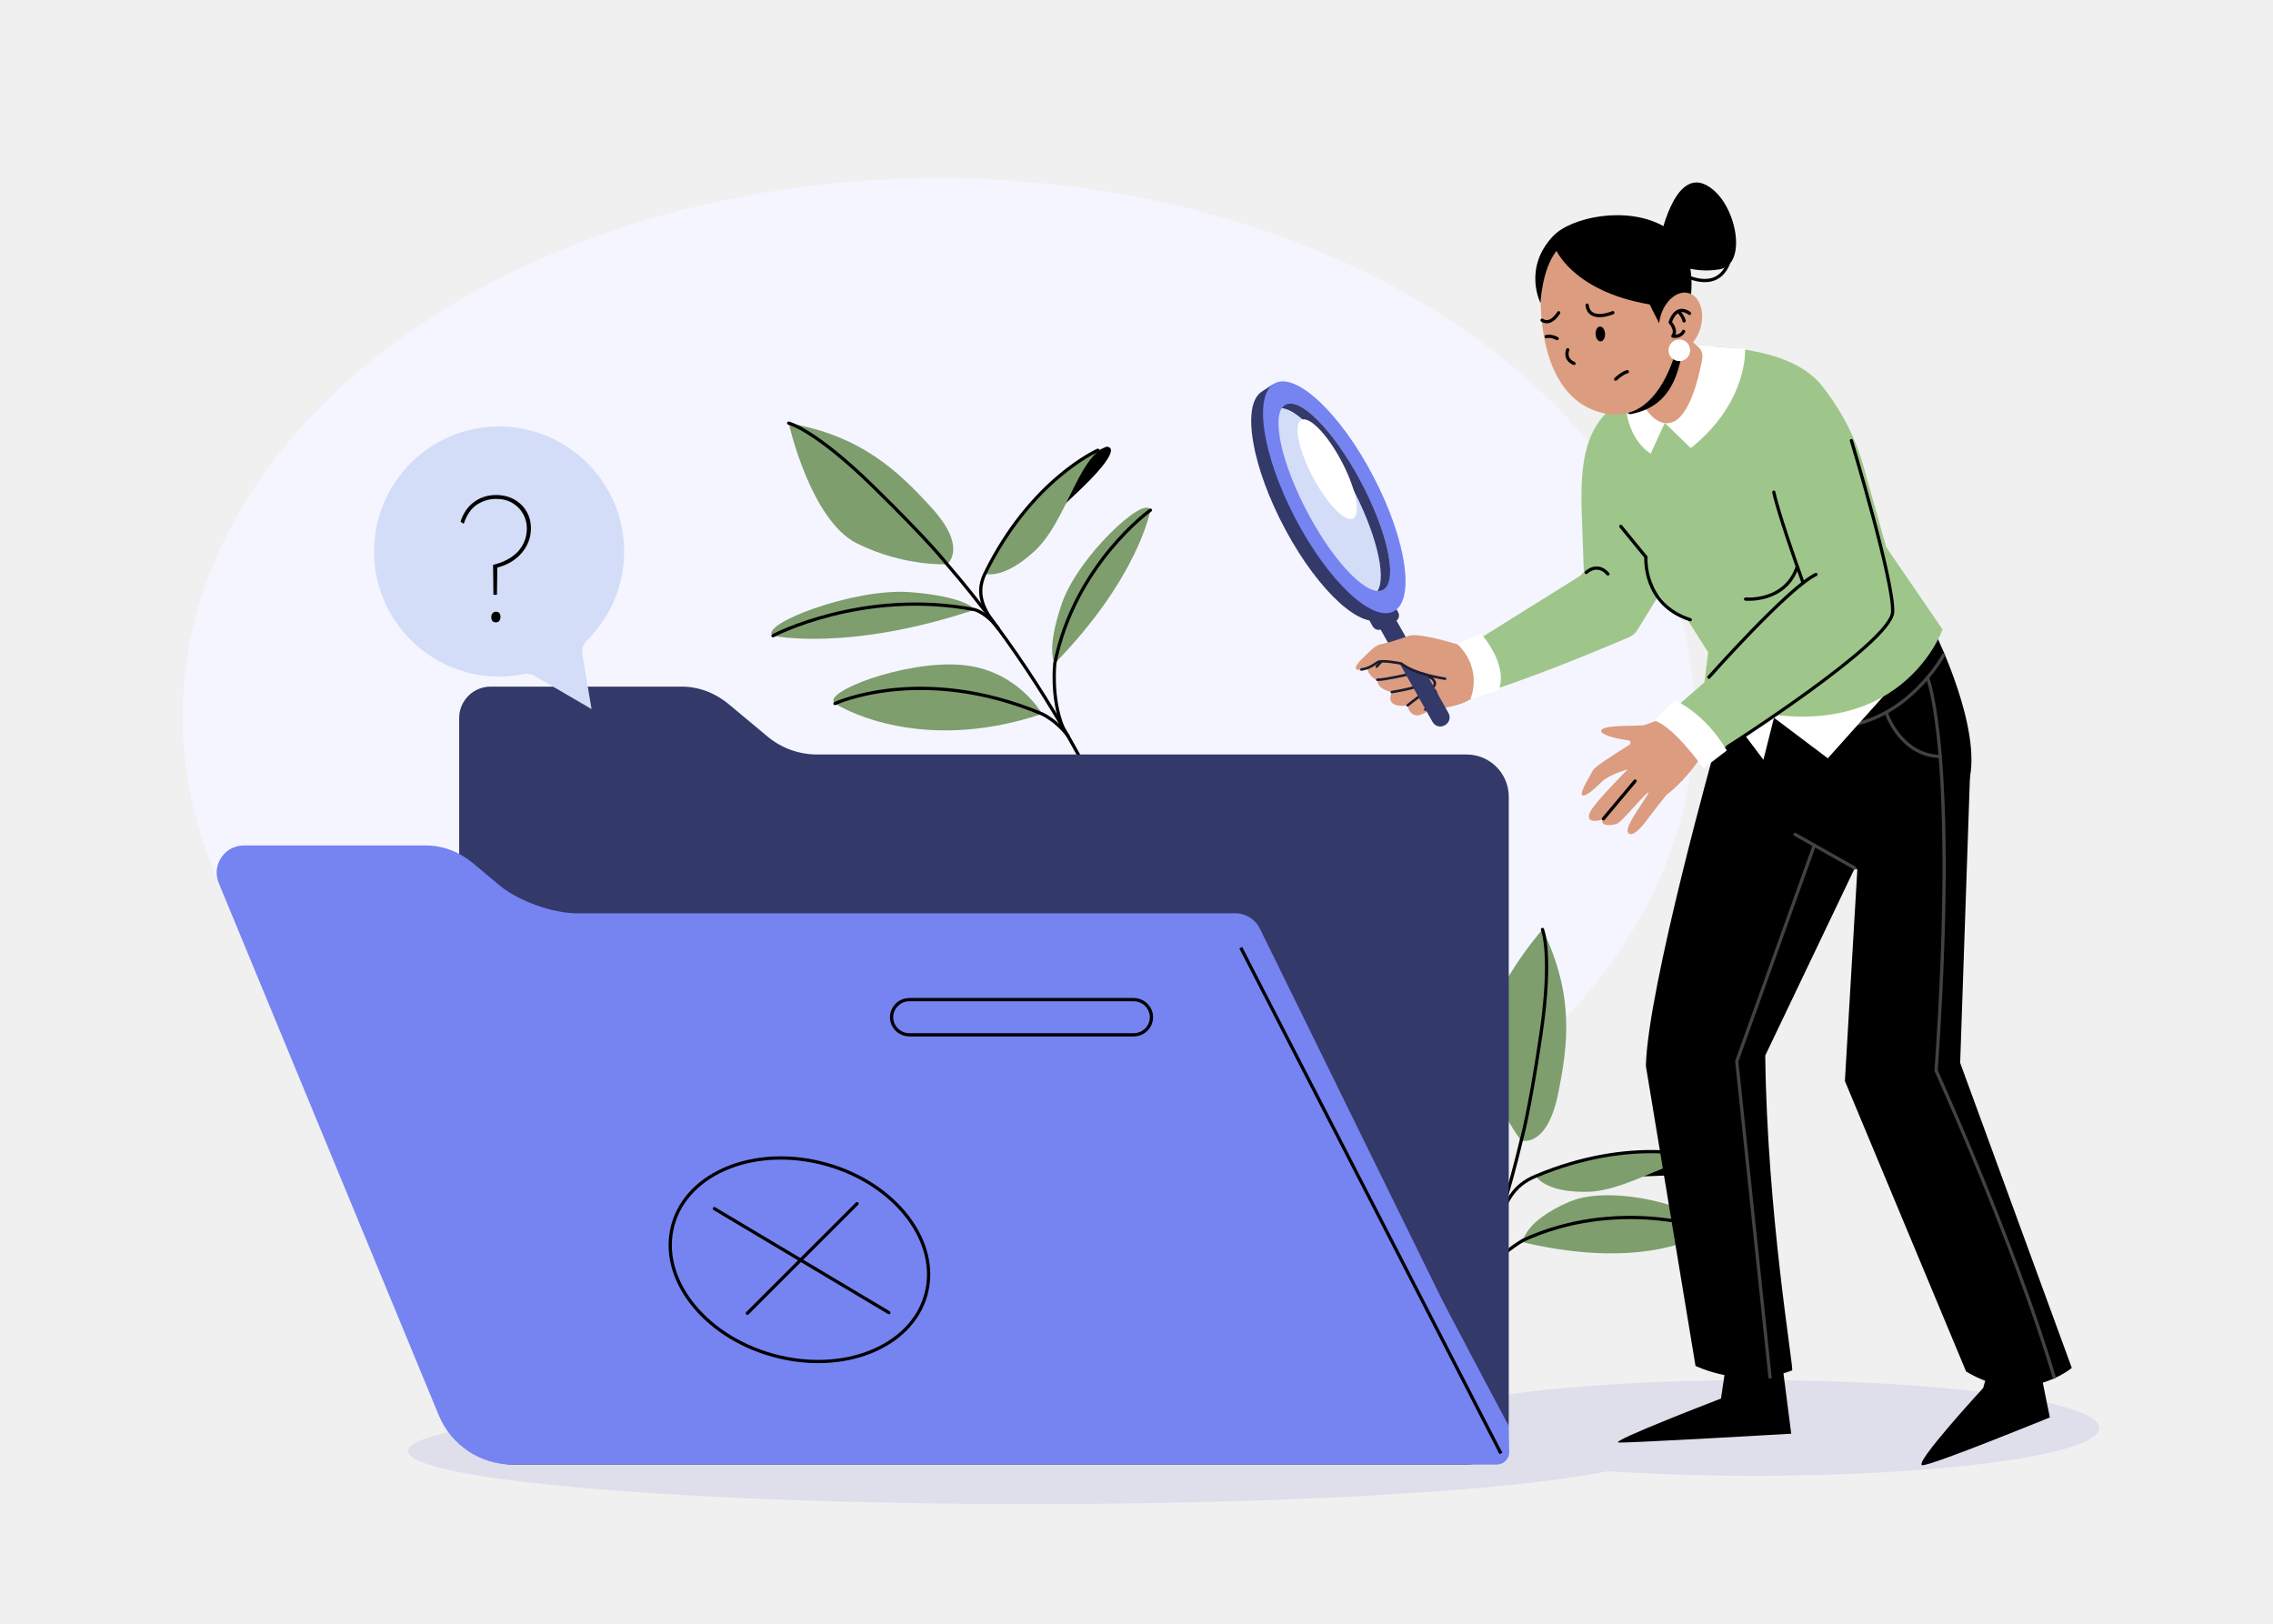
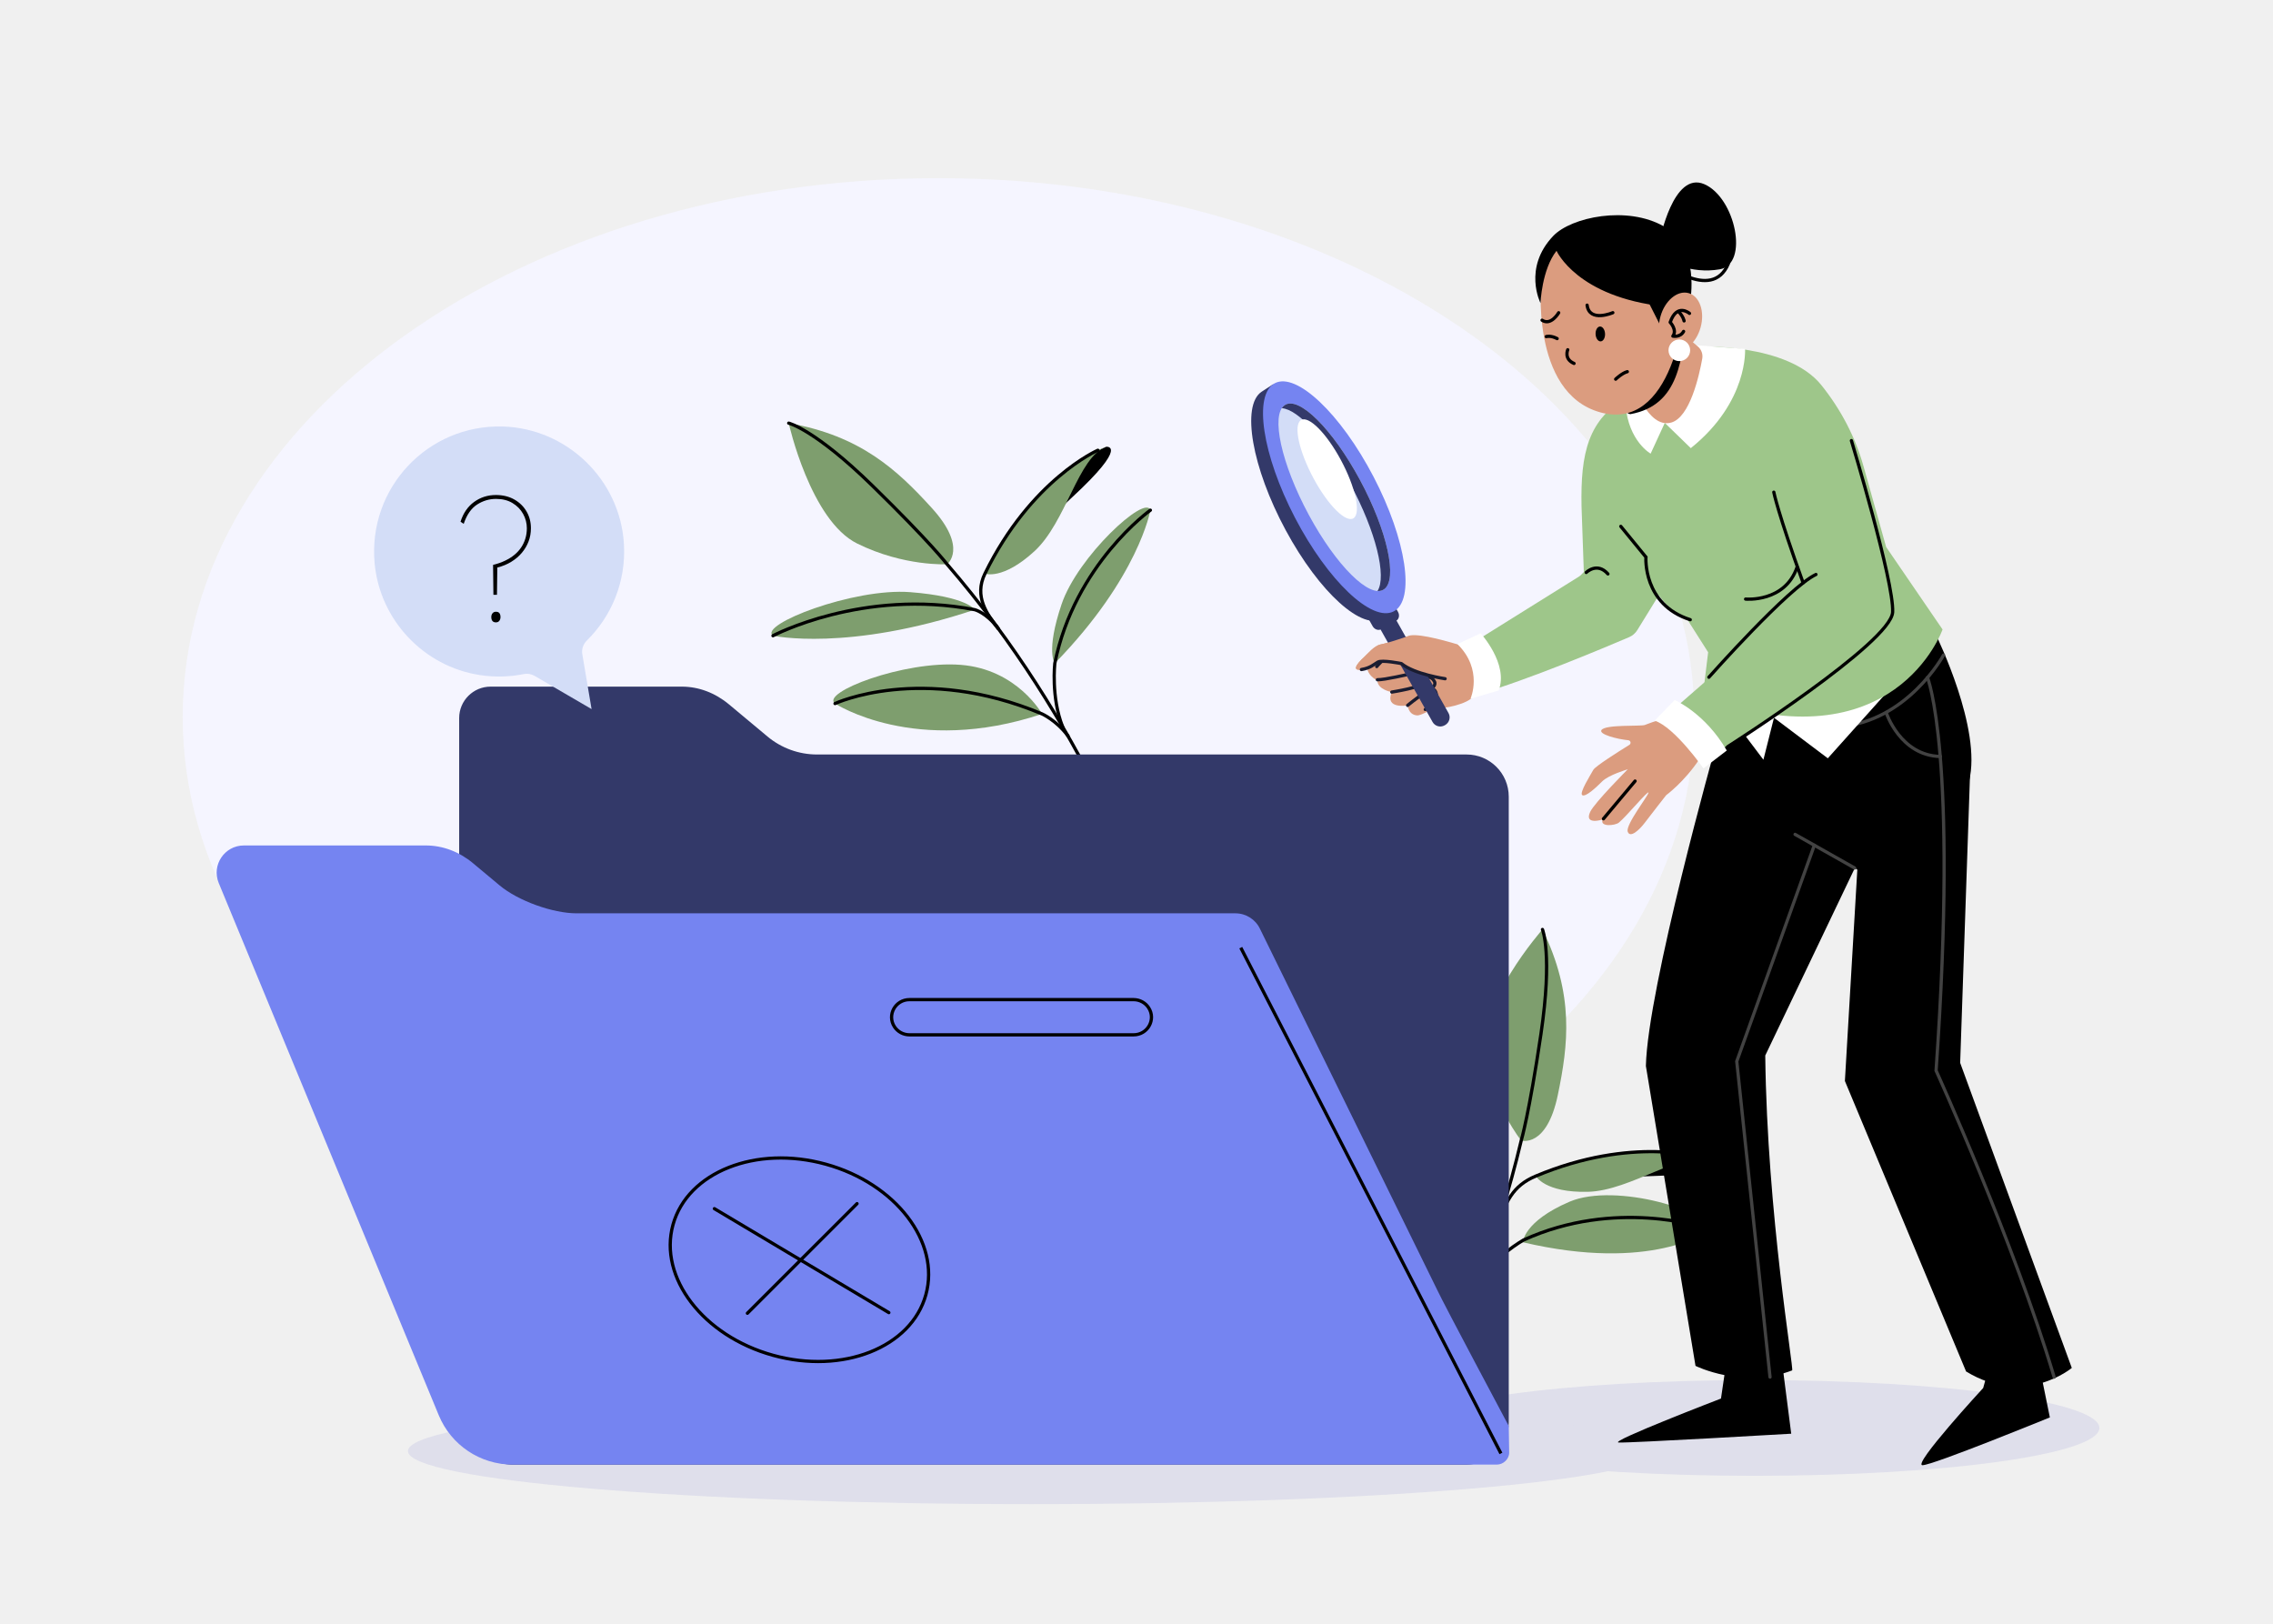
<svg xmlns="http://www.w3.org/2000/svg" version="1.1" x="0px" y="0px" viewBox="0 0 700 500" style="enable-background:new 0 0 700 500;" xml:space="preserve">
  <g id="BACKGROUND">
    <ellipse style="fill:#F5F5FF;" cx="289.02" cy="220.777" rx="232.754" ry="165.915" />
  </g>
  <g id="OBJECTS">
    <ellipse style="fill:#DFDFEB;" cx="540.283" cy="439.709" rx="106.251" ry="14.741" />
    <ellipse style="fill:#DFDFEB;" cx="317.581" cy="446.822" rx="191.948" ry="16.346" />
    <g>
      <path style="fill:#7E9E6E;" d="M354.278,157.1c0,0-3.552,20.617-29.434,47.155c0,0-2.86-3.54,2.089-18.207    C331.881,171.381,352.802,152.106,354.278,157.1z" />
      <path style="fill:none;stroke:#000000;stroke-linecap:round;stroke-miterlimit:10;" d="M354.278,157.1    c0,0-23.29,16.659-29.434,47.155c0,0-1.191,10.458,2.393,19.52" />
      <path style="fill:#7E9E6E;" d="M291.678,173.754c0,0,6.534-4.951-4.707-17.316c-10.678-11.747-21.983-22.279-44.079-26.139    c0,0,6.669,29.929,21.067,37.063C278.357,174.496,291.678,173.754,291.678,173.754z" />
      <path style="fill:#7E9E6E;" d="M238.046,195.761c0,0,23.053,5.029,62.152-8.019c0,0-2.424-4.042-19.895-5.401    C262.832,180.981,233.496,192.402,238.046,195.761z" />
      <path style="fill:none;stroke:#000000;stroke-linecap:round;stroke-miterlimit:10;" d="M238.046,195.761    c0,0,27.659-14.642,62.152-8.019c0,0,3.548,0.888,7.161,5.714" />
      <path style="fill:#7E9E6E;" d="M257.154,216.648c0,0,24.67,16.239,63.768,3.192c0,0-7.604-13.755-25.074-15.115    C278.377,203.365,252.603,213.289,257.154,216.648z" />
      <path style="fill:none;stroke:#000000;stroke-linecap:round;stroke-miterlimit:10;" d="M257.154,216.648    c0,0,26.59-12.407,63.768,3.192c0,0,4.372,1.946,7.985,6.772" />
      <path d="M340.658,137.578c0,0,7.281-0.872-10.486,15.563c-16.777,15.52-14.644,15.641-14.644,15.641    S321.894,145.559,340.658,137.578z" />
      <path style="fill:#7E9E6E;" d="M303.323,176.643c0,0,5.438,2.097,15.246-6.904c9.808-9.001,13.464-29.061,22.089-32.161    C340.658,137.578,319.02,144.568,303.323,176.643z" />
      <path style="fill:none;stroke:#000000;stroke-linecap:round;stroke-miterlimit:10;" d="M338.985,245.566    c-11.063-22.284-26.422-47.6-47.307-71.811c0,0-5.131-6.719-22.956-24.138c-17.825-17.419-25.83-19.317-25.83-19.317" />
      <path style="fill:none;stroke:#000000;stroke-linecap:round;stroke-miterlimit:10;" d="M338.103,138.646    c0,0-20.59,8.985-34.779,37.997c-3.437,7.029,0.675,12.591,4.036,16.813" />
    </g>
    <g>
      <path style="fill:#7E9E6E;" d="M525.859,379.153c0,0-17.209,12.699-56.862,3.379c0,0,0.105-6.36,14.336-12.477    C497.565,363.937,528.109,373.263,525.859,379.153z" />
      <path style="fill:none;stroke:#000000;stroke-linecap:round;stroke-miterlimit:10;" d="M524.629,377.995    c0,0-27.158-9.077-55.454,3.849c0,0-9.166,5.175-14.398,13.396" />
      <path style="fill:#7E9E6E;" d="M468.48,351.215c0,0,7.844,2.383,11.256-13.975c3.242-15.54,5.134-30.875-4.712-51.03    c0,0-20.316,22.967-17.64,38.811C460.06,340.866,468.48,351.215,468.48,351.215z" />
      <path d="M526.807,357.347c0,0,6.052,4.14-18.142,4.802c-22.845,0.626-21.321,2.122-21.321,2.122S507.431,350.991,526.807,357.347z    " />
      <path style="fill:#7E9E6E;" d="M472.984,362.147c0,0,2.71,5.16,16.019,4.848c13.309-0.312,29.274-12.996,37.805-9.648    C526.807,357.347,505.922,348.353,472.984,362.147z" />
      <path style="fill:none;stroke:#000000;stroke-linecap:round;stroke-miterlimit:10;" d="M438.111,431.667    c11.548-22.037,23.027-49.332,30.369-80.452c0,0,2.428-8.098,6.067-32.754c3.639-24.656,0.477-32.251,0.477-32.251" />
      <path style="fill:none;stroke:#000000;stroke-linecap:round;stroke-miterlimit:10;" d="M524.181,356.467    c0,0-21.41-6.803-51.197,5.679c-7.216,3.024-9.264,7.799-12.314,16.651" />
    </g>
    <g>
      <path style="fill:#333969;" d="M251.612,232.331c-5.57,0-10.962-1.954-15.239-5.523l-11.865-9.901    c-4.27-3.563-9.342-5.472-14.538-5.472h-58.887c-5.344,0-9.676,4.332-9.676,9.676v11.22V434.3c0,9.221,7.475,16.696,16.696,16.696    h293.551c7.172,0,12.986-5.814,12.986-12.987V245.318c0-7.172-5.814-12.986-12.986-12.986H251.612z" />
      <path style="fill:#7584F1;" d="M464.639,439.097c0,0-19.978-37.474-21.976-41.778l-54.599-111.232    c-1.372-2.956-4.335-4.847-7.594-4.847H177.576c-7.376,0-18.044-3.866-23.708-8.592l-8.187-6.832    c-4.27-3.563-9.342-5.472-14.538-5.472H75.102c-5.965,0-10.017,6.06-7.738,11.572l67.766,163.899    c3.799,9.187,12.76,15.179,22.701,15.179h303.143c1.976,0,3.801-1.693,3.8-3.669L464.639,439.097z" />
      <line style="fill:none;stroke:#000000;stroke-linejoin:round;stroke-miterlimit:10;" x1="382.112" y1="291.818" x2="462.23" y2="447.559" />
      <path style="fill:none;stroke:#000000;stroke-linejoin:round;stroke-miterlimit:10;" d="M349.099,318.656h-69.013    c-1.882,0-3.633-0.947-4.644-2.51v0c-2.332-3.608,0.3-8.331,4.644-8.331h69.013c1.882,0,3.633,0.947,4.644,2.51l0,0    C356.075,313.934,353.443,318.656,349.099,318.656z" />
      <g>
        <g>
          <line style="fill:none;stroke:#000000;stroke-linecap:round;stroke-linejoin:round;stroke-miterlimit:10;" x1="220.002" y1="372.184" x2="273.735" y2="404.197" />
          <line style="fill:none;stroke:#000000;stroke-linecap:round;stroke-linejoin:round;stroke-miterlimit:10;" x1="263.935" y1="370.641" x2="230.171" y2="404.39" />
        </g>
        <ellipse transform="matrix(0.2666 -0.9638 0.9638 0.2666 -193.3339 521.7817)" style="fill:none;stroke:#000000;stroke-linecap:round;stroke-linejoin:round;stroke-miterlimit:10;" cx="246.202" cy="387.933" rx="30.525" ry="40.403" />
      </g>
    </g>
    <g>
      <g>
        <path style="fill:#DB9C7F;" d="M524.377,232.436c1.289-5.57-4.638-12.514-10.249-11.419c-4.568,0.891-6.842,1.986-7.575,2.228     c-1.435,0.473-12.143-0.224-13.369,1.56c-0.888,1.292,4.698,2.784,8.271,3.139c0.736,0.073,0.953,1.035,0.324,1.424     c-3.511,2.177-10.501,6.602-11.095,7.695c-0.797,1.465-4.428,7.162-3.405,7.794c1.023,0.633,4.117-2.213,6.127-4.233     c2.011-2.02,7.886-3.738,7.886-3.738s-10.215,10.253-11.562,13.096c-2.005,4.233,3.813,2.377,3.813,2.377     c-0.911,2.392,3.861,1.868,4.989,0.965c2.228-1.783,9.115-10.093,9.135-9.247c0.02,0.847-7.115,9.902-6.392,12.017     c0.723,2.115,3.609-0.539,5.278-2.77c1.67-2.231,6.573-8.467,6.573-8.467s5.57-4.066,10.22-11.089     C523.383,233.712,524.362,232.502,524.377,232.436z" />
        <line style="fill:none;stroke:#000000;stroke-linecap:round;stroke-miterlimit:10;" x1="493.797" y1="252.129" x2="503.544" y2="240.513" />
      </g>
      <path style="fill:#9EC68A;" d="M451.104,199.487l35.062-21.875c0.217-0.142,0.424-0.299,0.62-0.47l11.562-11.897    c2.517-2.206,6.399-1.692,8.255,1.093l5.667,8.5c1.2,1.8,1.242,4.134,0.107,5.976l-8.138,13.203    c-0.599,0.972-1.476,1.731-2.525,2.181c-6.547,2.804-31.561,13.369-46.481,17.584c-3.705,1.047-7.306-1.969-6.982-5.806    l0.366-4.321C448.76,201.956,449.677,200.419,451.104,199.487z" />
      <path d="M531.854,418.06L530,430.656c0,0-34.743,13.346-31.52,13.539c3.223,0.193,53.151-2.712,53.151-2.712l-2.938-22.867    L531.854,418.06z" />
      <path style="fill:none;stroke:#424242;stroke-miterlimit:10;" d="M541.532,214.226c0,0,2.769,26.648,4.845,28.032    c2.076,1.384,4.845,2.076,4.845,2.076l-4.499-30.454L541.532,214.226z" />
      <path d="M596.396,195.91c0,0,14.082,28.676,9.994,44.653l-78.062-10.738l1.629-29.791L596.396,195.91z" />
      <path style="fill:none;stroke:#424242;stroke-linecap:round;stroke-miterlimit:10;" d="M598.54,201.719    c0,0-11.034,20.433-32.148,22.067" />
      <path style="fill:none;stroke:#424242;stroke-linecap:round;stroke-miterlimit:10;" d="M580.877,219.427    c0,0,4.277,13.245,16.694,13.518" />
      <path d="M528.328,229.825c0,0-20.914,74.457-21.456,98.427l15.281,92.343c0,0,14.577,7.248,29.76,1.391    c0.622-0.24-7.697-47.894-8.282-96.96l43.644-91.319L528.328,229.825z" />
      <path d="M606.734,237.439l-3.074,89.85l34.377,93.935c0,0-14.385,12.153-32.556,1.092l-37.322-89.444l3.828-65.081l-16.265-9.849    l-2.423-28.187L606.734,237.439z" />
      <polygon style="fill:#FFFFFF;" points="546.324,221.017 562.896,233.503 586.653,206.98 528.945,215.224 543.066,233.949   " />
      <path d="M613.746,416.541l-2.999,10.867c0,0-21.918,23.773-18.688,23.773c3.23,0,39.222-14.716,39.222-14.716l-4.614-22.641    L613.746,416.541z" />
      <path style="fill:none;stroke:#424242;stroke-linecap:round;stroke-miterlimit:10;" d="M593.591,208.62    c0,0,9.48,23.303,2.65,121.054c0,0,23.943,52.695,36.358,94.374" />
      <polyline style="fill:none;stroke:#424242;stroke-linecap:round;stroke-miterlimit:10;" points="558.75,260.272 534.855,326.831     545.102,424.048   " />
      <g>
        <g>
          <path style="fill:#DB9C7F;" d="M454.536,212.628c0,0,0.464,2.331-4.697,4.111c-5.161,1.78-8.198,1.215-8.198,1.215      s-11.578-13.656-12.092-14.138c-0.514-0.483,0.361-5.734,3.786-7.837c2.08-1.277,10.146,0.805,16.162,2.637      c4.194,1.277,6.782,5.478,6.077,9.805C455.298,210.122,454.952,211.699,454.536,212.628z" />
          <path style="fill:#DB9C7F;" d="M445.04,209.004c0,0-9.466-1.374-13.466-4.672c0,0-5.978-1.205-7.249-0.451      c-1.27,0.754-2.311,1.825-5.06,2.289c-2.749,0.464-1.92-1.367,0.968-3.963c0.825-0.742,3.033-3.409,4.947-3.77      c2.577-0.485,8.154-2.458,8.154-2.458l11.19,13.378" />
          <path style="fill:#DB9C7F;" d="M441.641,217.954c0,0-3.838,2.408-5.188,2.342c-1.35-0.065-2.625-0.87-2.955-3.088      c0,0-7.148,1.312-4.883-4.097c0,0-4.318-0.7-4.433-3.518c0,0-3.835-1.911-2.996-4.974c0.838-3.064,12.871-2.786,12.871-2.786      l12.768,6.482L441.641,217.954z" />
-           <path style="fill:none;stroke:#1A1C30;stroke-width:0.78;stroke-linecap:round;stroke-linejoin:round;stroke-miterlimit:10;" d="      M438.93,218.466c0,0,3.646-3.233,3.443-4.53c-0.203-1.297-0.888-2.01-1.716-1.761c-1.11,0.333-5.337,3.556-7.159,5.033" />
-           <path style="fill:none;stroke:#1A1C30;stroke-width:0.78;stroke-linecap:round;stroke-linejoin:round;stroke-miterlimit:10;" d="      M428.615,213.111c0,0,9.712-1.516,9.802-2.955c0.09-1.439-0.589-3.337-2.617-2.933c-2.411,0.48-9.324,2.136-11.617,2.091" />
-           <path style="fill:none;stroke:#1A1C30;stroke-width:0.78;stroke-linecap:round;stroke-linejoin:round;stroke-miterlimit:10;" d="      M440.657,212.175c0,0,1.785-1.108,1.079-2.346c-0.706-1.238-1.67-1.673-3.736-1.136" />
-           <path style="fill:none;stroke:#1A1C30;stroke-width:0.78;stroke-linecap:round;stroke-linejoin:round;stroke-miterlimit:10;" d="      M423.987,205.258c0,0,0.531-0.691,1.282-1.397" />
+           <path style="fill:none;stroke:#1A1C30;strokeWidth:0.78;stroke-linecap:round;stroke-linejoin:round;stroke-miterlimit:10;" d="      M438.93,218.466c0,0,3.646-3.233,3.443-4.53c-0.203-1.297-0.888-2.01-1.716-1.761c-1.11,0.333-5.337,3.556-7.159,5.033" />
+           <path style="fill:none;stroke:#1A1C30;strokeWidth:0.78;stroke-linecap:round;stroke-linejoin:round;stroke-miterlimit:10;" d="      M428.615,213.111c0,0,9.712-1.516,9.802-2.955c0.09-1.439-0.589-3.337-2.617-2.933c-2.411,0.48-9.324,2.136-11.617,2.091" />
+           <path style="fill:none;stroke:#1A1C30;strokeWidth:0.78;stroke-linecap:round;stroke-linejoin:round;stroke-miterlimit:10;" d="      M440.657,212.175c0,0,1.785-1.108,1.079-2.346c-0.706-1.238-1.67-1.673-3.736-1.136" />
+           <path style="fill:none;stroke:#1A1C30;strokeWidth:0.78;stroke-linecap:round;stroke-linejoin:round;stroke-miterlimit:10;" d="      M423.987,205.258c0,0,0.531-0.691,1.282-1.397" />
        </g>
        <path style="fill:#333969;" d="M445.048,223.266l-0.167,0.094c-1.308,0.736-2.965,0.272-3.7-1.036l-25.248-44.894l4.903-2.757     l25.248,44.894C446.82,220.874,446.356,222.53,445.048,223.266z" />
        <path style="fill:#333969;" d="M428.414,184.645l2.119,3.768c0.575,1.022,0.315,2.259-0.581,2.762l-4.578,2.575     c-0.896,0.504-2.087,0.083-2.662-0.938l-2.211-3.931" />
        <path style="fill:#333969;" d="M418.618,147.775c-8.758-16.247-19.736-27.431-26.713-27.954l0.231-1.543l-3.646,2.377     c-6.266,4.267-2.936,23.328,7.438,42.573c10.374,19.245,23.863,31.387,30.129,27.12l3.428-2.285l-0.987-1.321     C430.909,179.287,427.146,163.597,418.618,147.775z" />
        <ellipse transform="matrix(0.8868 -0.4621 0.4621 0.8868 -24.2528 207.2254)" style="fill:#7584F1;" cx="410.919" cy="153.124" rx="13.643" ry="39.616" />
        <path style="fill:#D3DDF7;" d="M418.802,147.756c8.443,15.663,11.757,30.763,7.404,33.728     c-4.354,2.965-14.727-7.328-23.17-22.991c-8.443-15.663-11.757-30.763-7.404-33.728     C399.986,121.8,410.359,132.093,418.802,147.756z" />
        <path style="fill:#DB9C7F;" d="M445.04,209.004c0,0-9.466-1.374-13.466-4.672c0,0-5.978-1.205-7.249-0.451     c-1.27,0.754-2.311,1.825-5.06,2.289c-2.749,0.464-1.92-1.367,0.968-3.963c0.825-0.742,3.033-3.409,4.947-3.77     c2.577-0.485,8.154-2.458,8.154-2.458l11.19,13.378" />
-         <path style="fill:none;stroke:#1A1C30;stroke-width:0.78;stroke-linecap:round;stroke-linejoin:round;stroke-miterlimit:10;" d="     M445.04,209.004c0,0-9.466-1.374-13.466-4.672c0,0-5.978-1.205-7.249-0.451c-1.27,0.754-2.311,1.825-5.06,2.289" />
+         <path style="fill:none;stroke:#1A1C30;strokeWidth:0.78;stroke-linecap:round;stroke-linejoin:round;stroke-miterlimit:10;" d="     M445.04,209.004c0,0-9.466-1.374-13.466-4.672c0,0-5.978-1.205-7.249-0.451c-1.27,0.754-2.311,1.825-5.06,2.289" />
        <path style="fill:#333969;" d="M418.802,147.756c-8.443-15.663-18.816-25.956-23.17-22.991c-0.344,0.234-0.634,0.552-0.884,0.932     c5.033,0.306,13.836,9.863,21.18,23.487c7.776,14.426,11.196,28.366,8.287,32.796c0.753,0.046,1.423-0.111,1.989-0.496     C430.559,178.519,427.244,163.418,418.802,147.756z" />
        <path style="fill:#FFFFFF;" d="M412.924,141.617c4.491,8.332,6.254,16.365,3.938,17.942c-2.316,1.577-7.834-3.898-12.325-12.23     c-4.491-8.332-6.254-16.365-3.938-17.942C402.914,127.81,408.433,133.285,412.924,141.617z" />
      </g>
      <path style="fill:#9EC68A;" d="M580.859,168.434l-6.965-24.852c-2.557-9.123-7.038-17.565-12.96-24.961    c-10.489-13.102-38.041-11.91-38.041-11.91l-21.198,15.253c-0.065,0.035-0.13,0.071-0.195,0.107    c-12.481,6.887-14.774,17.511-14.446,33.886l0.773,22.111l14.35-13.704l3.622,4.966c-0.016-0.143-0.03-0.276-0.042-0.405    l1.715,2.7l-1.673-2.294c0.508,4.562,2.887,16.18,13.947,21.608l6.301,9.915l-1.671,13.703    c59.135,21.504,73.862-20.721,73.862-20.721L580.859,168.434z" />
      <path style="fill:none;stroke:#000000;stroke-linecap:round;stroke-miterlimit:10;" d="M499.144,162.084l7.743,9.469    c0,0-1.058,14.594,13.647,19.273" />
      <path style="fill:#9EC68A;" d="M557.91,181.357l-45.008,39.215c0,0,8.912,12.477,12.923,12.923l53.92-34.313" />
      <path style="fill:none;stroke:#000000;stroke-linecap:round;stroke-miterlimit:10;" d="M526.271,208.54    c0,0,24.509-27.629,32.976-31.639" />
      <path style="fill:none;stroke:#000000;stroke-linecap:round;stroke-miterlimit:10;" d="M546.268,151.556    c0,0,1.17,6.183,9.024,27.907" />
      <path style="fill:none;stroke:#000000;stroke-linecap:round;stroke-miterlimit:10;" d="M532.064,229.93    c0,0,50.355-32.085,50.801-41.443c0.446-9.358-12.7-52.806-12.7-52.806" />
      <path style="fill:none;stroke:#000000;stroke-linecap:round;stroke-miterlimit:10;" d="M537.578,184.476    c0,0,12.12,1.141,15.875-9.859" />
      <path style="fill:none;stroke:#000000;stroke-linecap:round;stroke-miterlimit:10;" d="M488.497,176.285    c0,0,3.342-3.342,6.684,0.446" />
      <path style="fill:#FFFFFF;" d="M448.844,198.346l7.13-3.342c0,0,8.69,9.469,5.57,17.602l-8.69,2.562    C452.855,215.169,456.865,206.256,448.844,198.346z" />
      <path style="fill:#FFFFFF;" d="M515.743,215.558c0,0,9.358,4.011,16.042,15.541l-7.186,5.515c0,0-8.857-12.7-15.04-14.706    L515.743,215.558z" />
      <g>
        <path style="fill:#FFFFFF;" d="M507.889,105.267l29.522,2.172c0,0,1.119,16.239-16.709,30.56l-8.006-7.779l-4.362,9.471     c0,0-6.775-3.811-7.688-14.75l1.439-13.281L507.889,105.267z" />
        <path style="fill:#DB9C7F;" d="M522.894,106.71c1.077,0.918,1.588,2.332,1.338,3.725c-0.948,5.285-3.814,18.077-9.56,19.684     c-7.267,2.033-11.799-12.318-11.799-12.318l3.623-25.067L522.894,106.71z" />
        <g>
          <path d="M499.873,112.654l-0.089,3.65c-0.068,0.037-1.309,10.812,2.312,11.227c15.134-2.736,16.086-17.085,17.381-31.325      C519.477,96.207,498.404,109.811,499.873,112.654z" />
          <path style="fill:#DB9C7F;" d="M474.678,85.777c0,0-3.688,35.148,18.147,41.196c21.836,6.049,27.067-29.561,26.314-41.876      c-0.753-12.315-6.242-16.895-21.546-17.447C474.951,66.834,474.678,85.777,474.678,85.777z" />
          <path d="M494.295,102.76c0.062,1.265-0.539,2.324-1.343,2.365c-0.804,0.041-1.506-0.952-1.568-2.217      c-0.062-1.265,0.539-2.324,1.343-2.365C493.531,100.503,494.233,101.495,494.295,102.76z" />
          <path style="fill:none;stroke:#000000;stroke-linecap:round;stroke-miterlimit:10;" d="M496.693,96.285      c0,0-7.214,3.14-7.922-2.314" />
          <path style="fill:none;stroke:#000000;stroke-linecap:round;stroke-miterlimit:10;" d="M480.017,96.299      c0,0-2.383,4.137-5.123,2.299" />
          <path style="fill:none;stroke:#000000;stroke-linecap:round;stroke-miterlimit:10;" d="M476.184,103.647      c0,0,1.363-0.44,3.363,0.616" />
          <path style="fill:none;stroke:#000000;stroke-linecap:round;stroke-miterlimit:10;" d="M497.564,116.758      c0,0,1.967-1.881,3.591-2.309" />
          <path style="fill:none;stroke:#000000;stroke-linecap:round;stroke-miterlimit:10;" d="M482.805,107.697      c0,0-1.254,2.85,1.938,4.218" />
          <path d="M474.422,93.334c0,0,0.37-10.292,4.93-16.107c0,0,6.27,14.251,33.289,17.158l7.866-1.653c0,0,3.221-16.502-8.066-23      c-11.286-6.498-28.559-2.907-34.116,2.936C468.905,82.572,474.422,93.334,474.422,93.334z" />
          <polygon points="507.397,92.504 512.071,101.738 515.377,91.364     " />
          <path style="fill:#DB9C7F;" d="M523.734,100.779c-1.346,4.912-5.211,8.159-8.631,7.253c-3.42-0.906-5.102-5.623-3.755-10.535      c1.346-4.912,5.211-8.159,8.631-7.253C523.399,91.15,525.08,95.867,523.734,100.779z" />
          <path style="fill:none;stroke:#000000;stroke-linecap:round;stroke-linejoin:round;stroke-miterlimit:10;" d="M520.301,96.502      c0,0-3.847-3.31-5.949,2.742c0,0,2.247,2.385,0.829,4.257c0,0,2.215,0.503,3.308-1.451" />
          <path style="fill:none;stroke:#000000;stroke-linecap:round;stroke-linejoin:round;stroke-miterlimit:10;" d="M518.636,98.817      c0,0-0.214-1.345-1.708-2.879" />
          <path style="fill:#FFFFFF;" d="M520.507,107.866c0,1.842-1.493,3.335-3.335,3.335s-3.335-1.493-3.335-3.335      c0-1.842,1.493-3.335,3.335-3.335S520.507,106.024,520.507,107.866z" />
          <path d="M511.159,74.035c0,0,4.104-21.433,13.681-17.329c9.576,4.104,13.909,24.625,4.788,26.221      c-9.12,1.596-16.189-2.736-16.189-2.736L511.159,74.035z" />
          <path style="fill:none;stroke:#000000;stroke-linecap:round;stroke-miterlimit:10;" d="M511.273,80.191      c0,0,15.847,13.225,20.977,1.026" />
        </g>
      </g>
      <line style="fill:none;stroke:#424242;stroke-linecap:round;stroke-miterlimit:10;" x1="571.16" y1="267.285" x2="552.816" y2="256.933" />
    </g>
    <g>
      <path style="fill:#D3DDF7;" d="M154.786,131.333c19.821,0.54,36.221,16.416,37.362,36.212c0.671,11.64-3.84,22.232-11.432,29.705    c-1.122,1.104-1.643,2.678-1.381,4.23l2.851,16.871l-17.542-10.221c-0.999-0.582-2.176-0.796-3.31-0.567    c-4.288,0.865-8.831,1.024-13.514,0.315c-17.329-2.625-30.849-16.971-32.447-34.425    C113.243,150.19,131.824,130.707,154.786,131.333z" />
      <g>
        <path d="M151.954,183.149l-0.108-9.205c1.343-0.327,2.568-0.753,3.676-1.28c1.107-0.526,2.079-1.134,2.914-1.825     c0.835-0.689,1.534-1.461,2.098-2.315c0.563-0.853,0.988-1.77,1.28-2.75c0.29-0.98,0.436-2.015,0.436-3.105     c0-1.561-0.382-3.032-1.145-4.412c-0.762-1.379-1.852-2.496-3.268-3.35c-1.416-0.853-3.104-1.28-5.065-1.28     c-2.106,0-4.058,0.582-5.855,1.743c-1.798,1.163-3.169,3.141-4.112,5.937l-0.98-0.654c0.835-2.65,2.233-4.684,4.194-6.1     c1.961-1.417,4.193-2.125,6.699-2.125c2.143,0,4.021,0.455,5.638,1.362c1.615,0.908,2.877,2.134,3.785,3.677     c0.907,1.543,1.362,3.277,1.362,5.202c0,1.453-0.245,2.814-0.735,4.085c-0.49,1.271-1.181,2.433-2.07,3.486     c-0.89,1.054-1.97,1.97-3.241,2.751c-1.271,0.782-2.705,1.371-4.303,1.77l-0.108,8.388H151.954z M151.301,190.012     c0-0.472,0.127-0.862,0.381-1.171c0.254-0.308,0.6-0.463,1.035-0.463c0.508,0,0.871,0.146,1.09,0.436     c0.218,0.291,0.326,0.69,0.326,1.198c0,0.436-0.118,0.817-0.354,1.144c-0.237,0.327-0.591,0.49-1.063,0.49     c-0.473,0-0.826-0.146-1.063-0.436C151.418,190.92,151.301,190.521,151.301,190.012z" />
      </g>
    </g>
    <path style="fill:none;stroke:#424242;stroke-linecap:round;stroke-miterlimit:10;" d="M598.721,201.355" />
  </g>
</svg>
